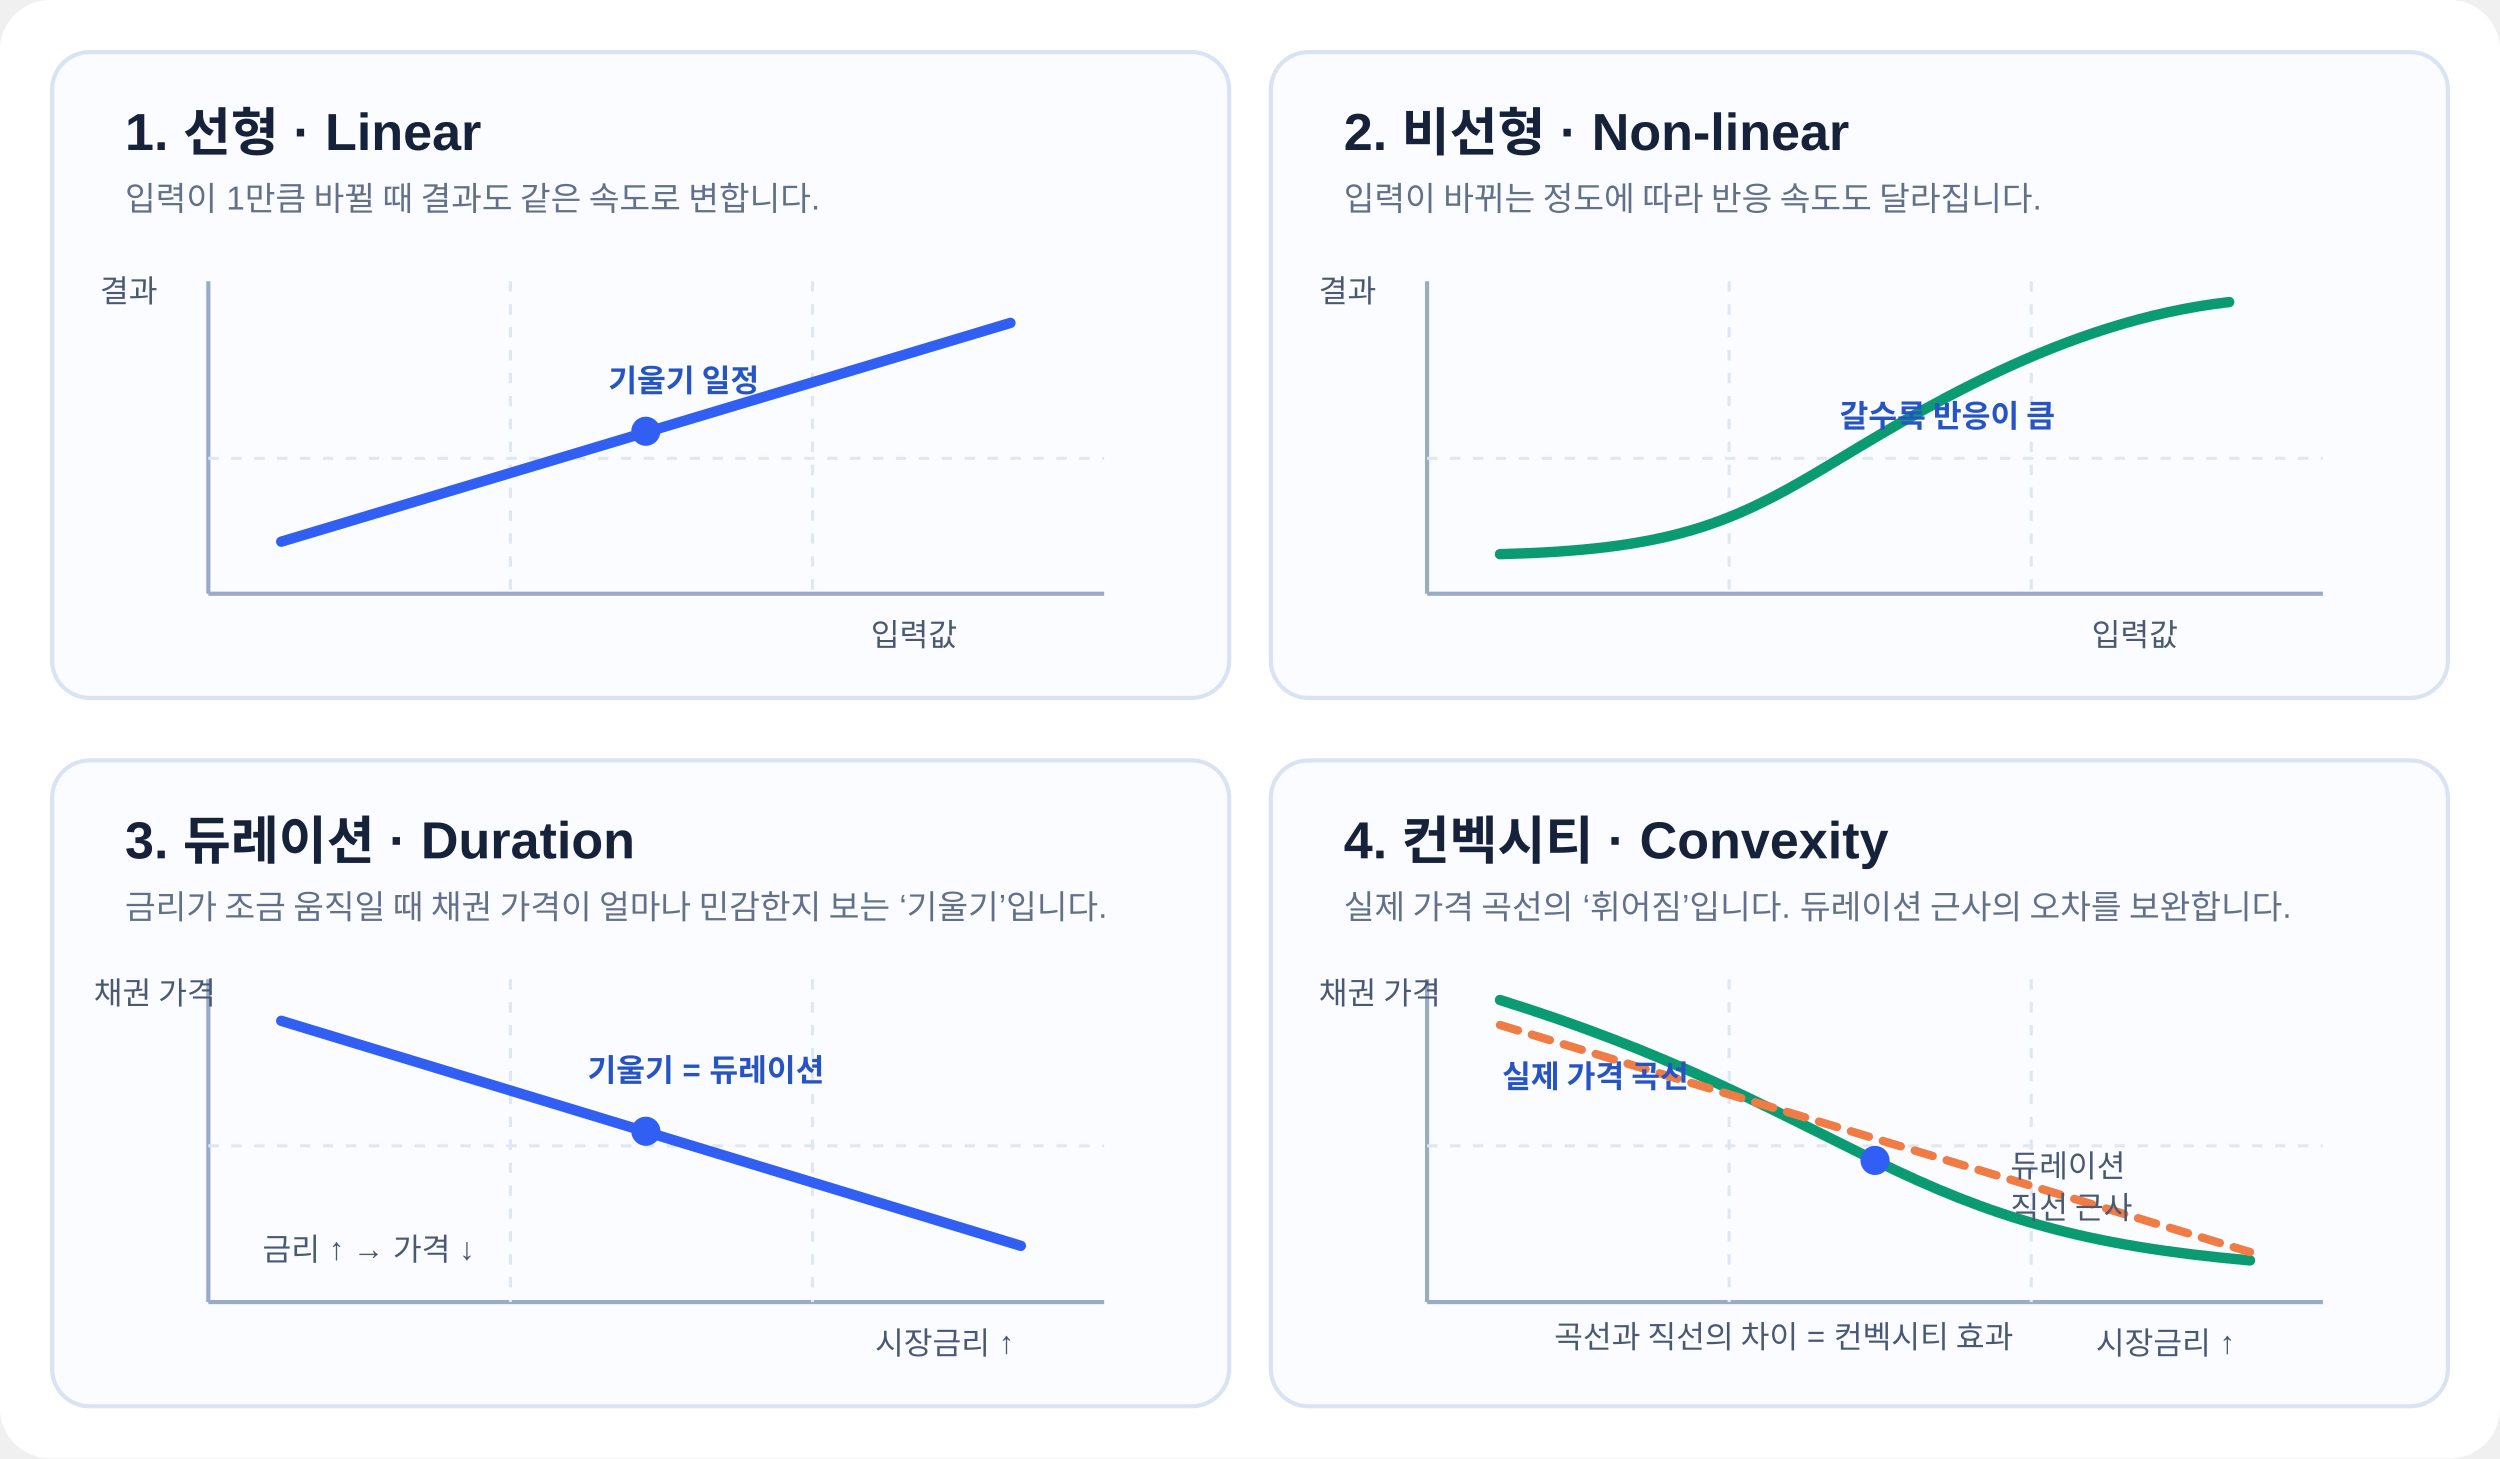
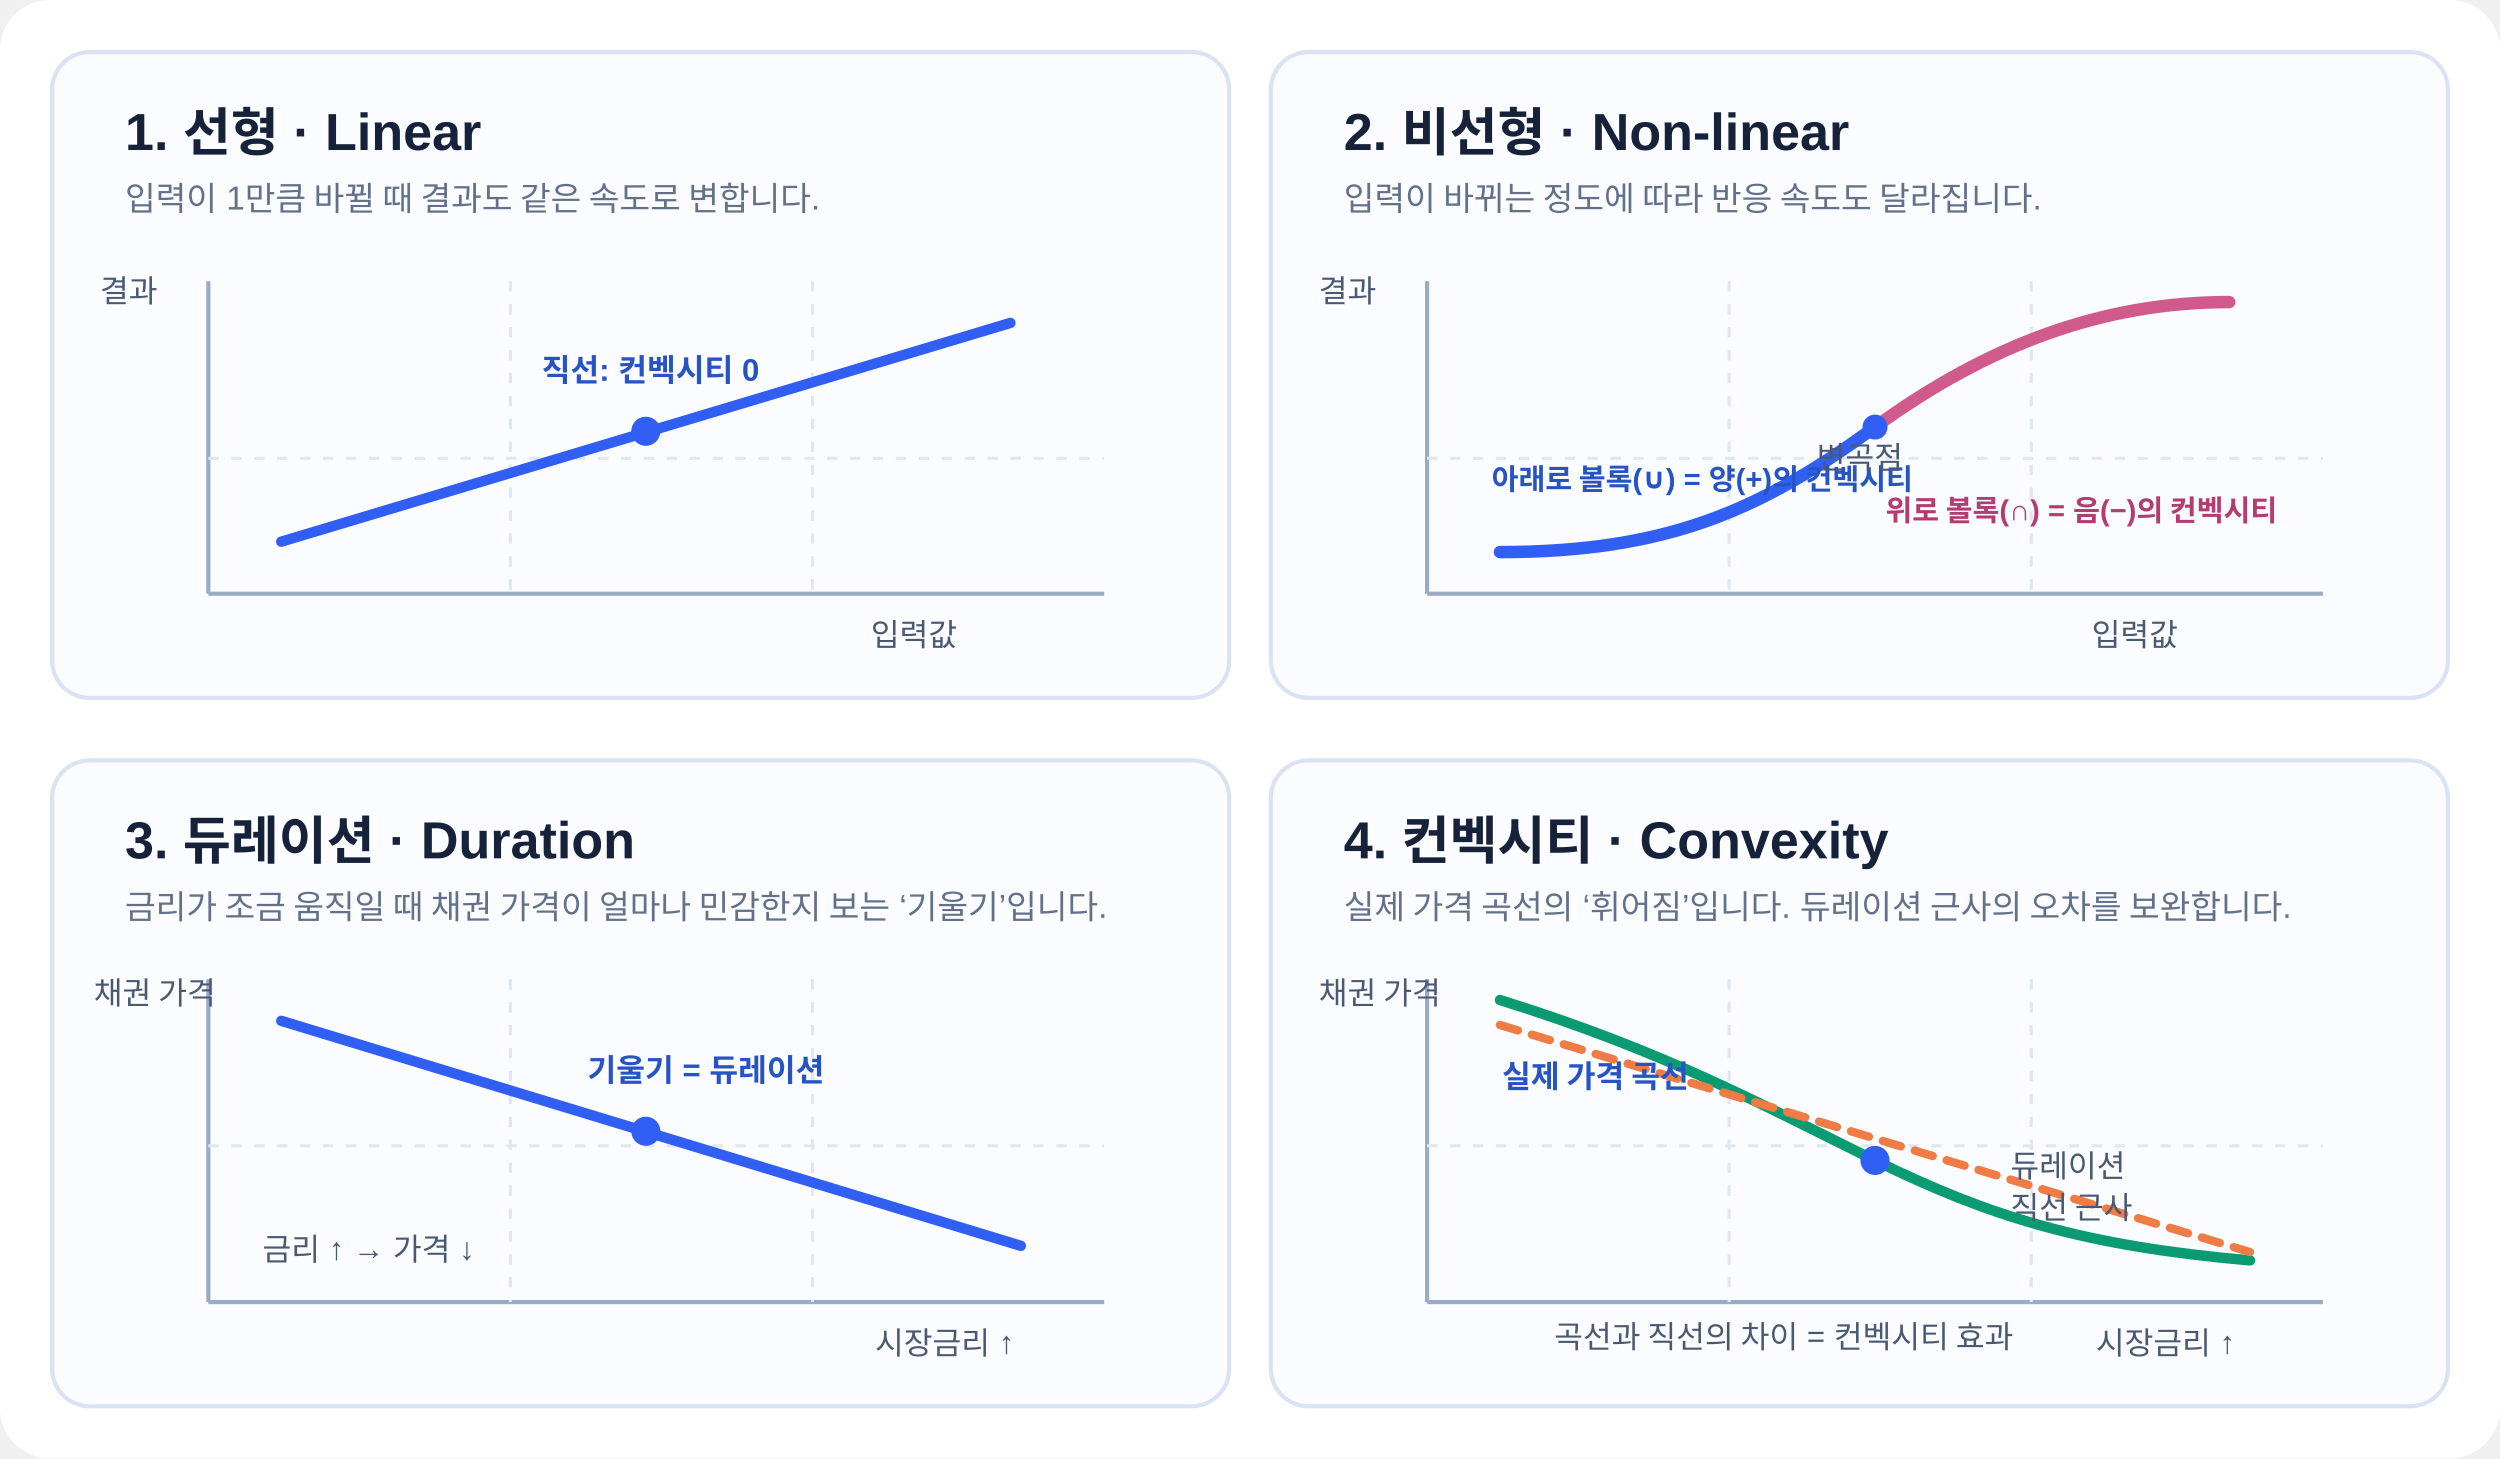
<svg xmlns="http://www.w3.org/2000/svg" width="1200" height="700" viewBox="0 0 1200 700" role="img" aria-labelledby="title desc">
  <style>
    .bg { fill:#fff; } .panel { fill:#fbfcff; stroke:#d9e3f3; stroke-width:2; }
    .title { fill:#16213a; font:700 25px 'Noto Sans KR',Arial,sans-serif; } .sub { fill:#62708a; font:400 16px 'Noto Sans KR',Arial,sans-serif; }
    .label { fill:#4a5872; font:500 15px 'Noto Sans KR',Arial,sans-serif; } .note { fill:#2654c5; font:700 15px 'Noto Sans KR',Arial,sans-serif; }
    .axis { stroke:#9aabc6; stroke-width:2; } .grid { stroke:#dfe7f3; stroke-width:1.5; stroke-dasharray:5 6; }
    .blue { fill:none; stroke:#315ff4; stroke-width:5; stroke-linecap:round; stroke-linejoin:round; } .mint { fill:none; stroke:#0b9b72; stroke-width:5; stroke-linecap:round; stroke-linejoin:round; }
+     .positive { fill:none; stroke:#315ff4; stroke-width:6; stroke-linecap:round; } .negative { fill:none; stroke:#d05a8c; stroke-width:6; stroke-linecap:round; }
+     .positive-note { fill:#2654c5; font:700 14px 'Noto Sans KR',Arial,sans-serif; } .negative-note { fill:#b33c70; font:700 14px 'Noto Sans KR',Arial,sans-serif; }
    .orange { fill:none; stroke:#ef7b45; stroke-width:4; stroke-linecap:round; stroke-dasharray:9 7; } .dot { fill:#315ff4; }
  </style>
  <rect class="bg" width="1200" height="700" rx="24" />
  <rect class="panel" x="25" y="25" width="565" height="310" rx="18" />
  <text class="title" x="60" y="72">1. 선형 · Linear</text>
  <text class="sub" x="60" y="101">입력이 1만큼 바뀔 때 결과도 같은 속도로 변합니다.</text>
  <line class="axis" x1="100" y1="285" x2="530" y2="285" />
  <line class="axis" x1="100" y1="285" x2="100" y2="135" />
  <line class="grid" x1="100" y1="220" x2="530" y2="220" />
  <line class="grid" x1="245" y1="135" x2="245" y2="285" />
  <line class="grid" x1="390" y1="135" x2="390" y2="285" />
  <path class="blue" d="M135 260 L485 155" />
  <circle class="dot" cx="310" cy="207" r="7" />
  <text class="label" x="418" y="310">입력값</text>
  <text class="label" x="48" y="145">결과</text>
-   <text class="note" x="292" y="188">기울기 일정</text>
+   <text class="note" x="260" y="183">직선: 컨벡시티 0</text>
  <rect class="panel" x="610" y="25" width="565" height="310" rx="18" />
  <text class="title" x="645" y="72">2. 비선형 · Non-linear</text>
  <text class="sub" x="645" y="101">입력이 바뀌는 정도에 따라 반응 속도도 달라집니다.</text>
  <line class="axis" x1="685" y1="285" x2="1115" y2="285" />
  <line class="axis" x1="685" y1="285" x2="685" y2="135" />
  <line class="grid" x1="685" y1="220" x2="1115" y2="220" />
  <line class="grid" x1="830" y1="135" x2="830" y2="285" />
  <line class="grid" x1="975" y1="135" x2="975" y2="285" />
-   <path class="mint" d="M720 266 C800 264 830 252 875 225 S990 154 1070 145" />
+   <path class="positive" d="M720 265 C800 265 845 245 900 205" />
+   <path class="negative" d="M900 205 C955 165 1010 145 1070 145" />
+   <circle class="dot" cx="900" cy="205" r="6" />
+   <text class="positive-note" x="716" y="235">아래로 볼록(∪) = 양(+)의 컨벡시티</text>
+   <text class="negative-note" x="905" y="250">위로 볼록(∩) = 음(−)의 컨벡시티</text>
+   <text class="label" x="872" y="225">변곡점</text>
  <text class="label" x="1004" y="310">입력값</text>
  <text class="label" x="633" y="145">결과</text>
-   <text class="note" x="883" y="205">갈수록 반응이 큼</text>
  <rect class="panel" x="25" y="365" width="565" height="310" rx="18" />
  <text class="title" x="60" y="412">3. 듀레이션 · Duration</text>
  <text class="sub" x="60" y="441">금리가 조금 움직일 때 채권 가격이 얼마나 민감한지 보는 ‘기울기’입니다.</text>
  <line class="axis" x1="100" y1="625" x2="530" y2="625" />
  <line class="axis" x1="100" y1="625" x2="100" y2="470" />
  <line class="grid" x1="100" y1="550" x2="530" y2="550" />
  <line class="grid" x1="245" y1="470" x2="245" y2="625" />
  <line class="grid" x1="390" y1="470" x2="390" y2="625" />
  <path class="blue" d="M135 490 L490 598" />
  <circle class="dot" cx="310" cy="543" r="7" />
  <text class="label" x="420" y="650">시장금리 ↑</text>
  <text class="label" x="45" y="482">채권 가격</text>
  <text class="note" x="282" y="519">기울기 = 듀레이션</text>
  <text class="label" x="126" y="605">금리 ↑ → 가격 ↓</text>
  <rect class="panel" x="610" y="365" width="565" height="310" rx="18" />
  <text class="title" x="645" y="412">4. 컨벡시티 · Convexity</text>
  <text class="sub" x="645" y="441">실제 가격 곡선의 ‘휘어짐’입니다. 듀레이션 근사의 오차를 보완합니다.</text>
  <line class="axis" x1="685" y1="625" x2="1115" y2="625" />
  <line class="axis" x1="685" y1="625" x2="685" y2="470" />
  <line class="grid" x1="685" y1="550" x2="1115" y2="550" />
  <line class="grid" x1="830" y1="470" x2="830" y2="625" />
  <line class="grid" x1="975" y1="470" x2="975" y2="625" />
  <path class="mint" d="M720 480 C800 505 845 530 900 557 S1000 598 1080 605" />
  <path class="orange" d="M720 492 L1080 601" />
  <circle class="dot" cx="900" cy="557" r="7" />
  <text class="label" x="1006" y="650">시장금리 ↑</text>
  <text class="label" x="633" y="482">채권 가격</text>
  <text class="note" x="721" y="522">실제 가격 곡선</text>
  <text class="label" x="965" y="565">듀레이션</text>
  <text class="label" x="965" y="585">직선 근사</text>
  <text class="label" x="746" y="647">곡선과 직선의 차이 = 컨벡시티 효과</text>
</svg>
